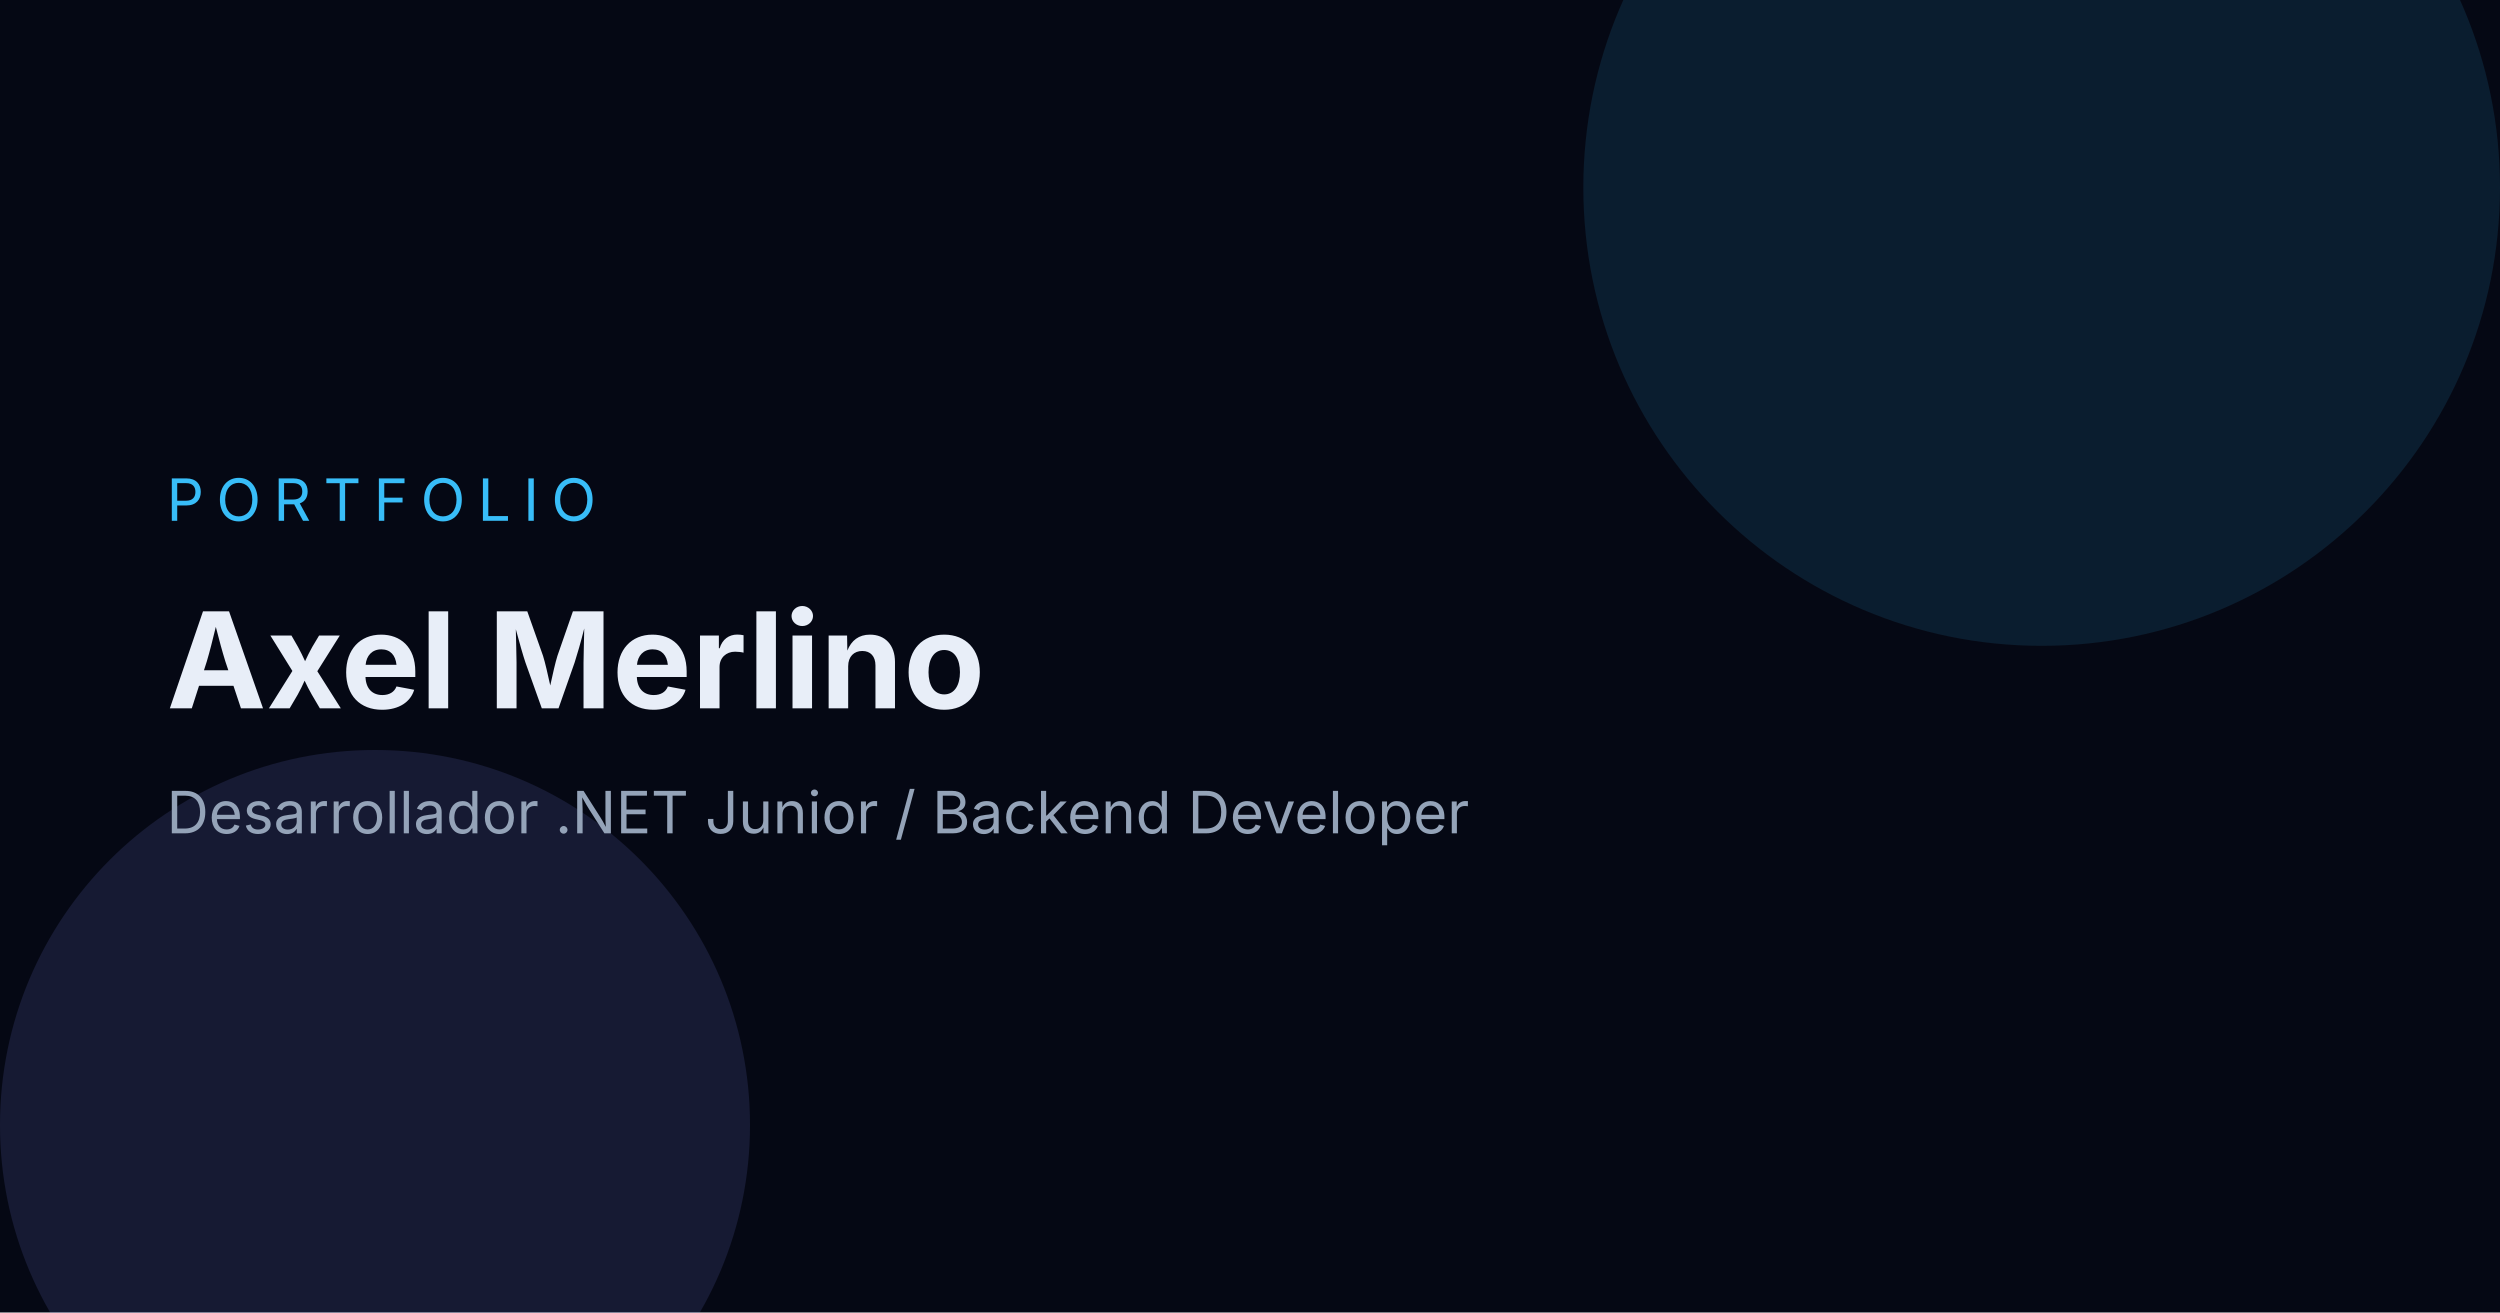
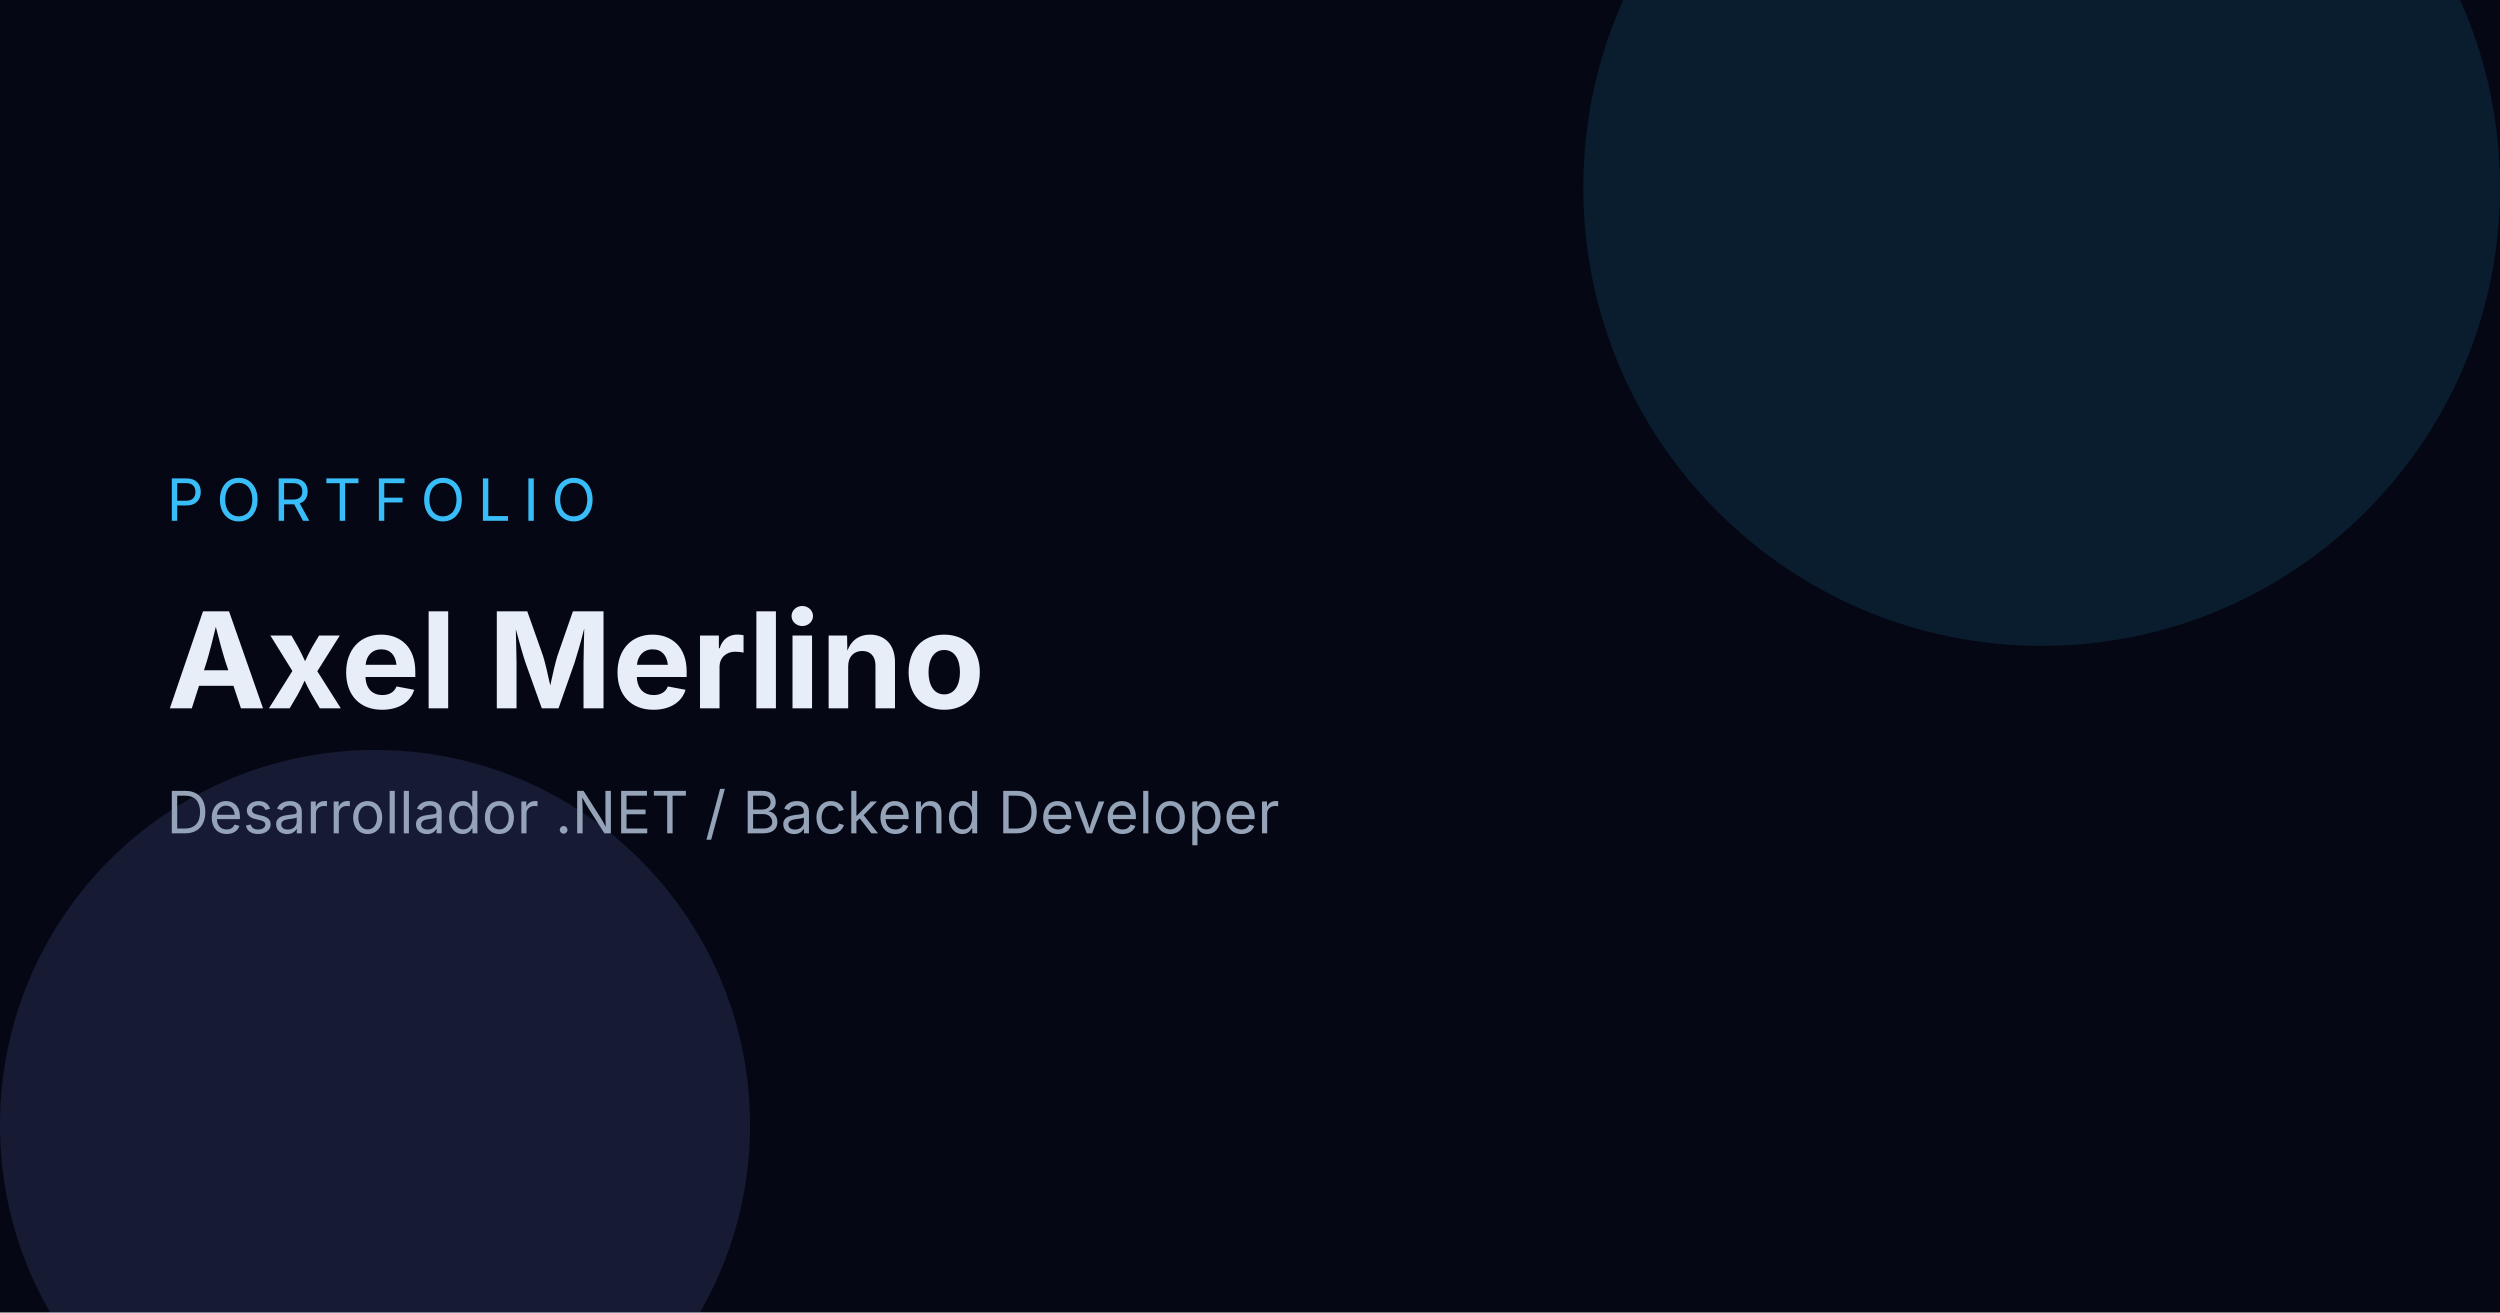
- <svg xmlns="http://www.w3.org/2000/svg" width="1200" height="630" viewBox="0 0 1200 630" role="img" aria-label="Axel Merlino, Desarrollador .NET Junior">
+ <svg xmlns="http://www.w3.org/2000/svg" width="1200" height="630" viewBox="0 0 1200 630" role="img" aria-label="Axel Merlino, Desarrollador .NET">
  <rect width="1200" height="630" fill="#050814" />
  <circle cx="980" cy="90" r="220" fill="#38bdf8" fill-opacity="0.12" />
  <circle cx="180" cy="540" r="180" fill="#818cf8" fill-opacity="0.14" />
  <text x="80" y="250" font-family="Inter, Arial, sans-serif" font-size="28" fill="#38bdf8" letter-spacing="6">PORTFOLIO</text>
  <text x="80" y="340" font-family="Inter, Arial, sans-serif" font-size="64" font-weight="700" fill="#e8eef8">Axel Merlino</text>
-   <text x="80" y="400" font-family="Inter, Arial, sans-serif" font-size="28" fill="#94a3b8">Desarrollador .NET Junior / Backend Developer</text>
+   <text x="80" y="400" font-family="Inter, Arial, sans-serif" font-size="28" fill="#94a3b8">Desarrollador .NET / Backend Developer</text>
</svg>
